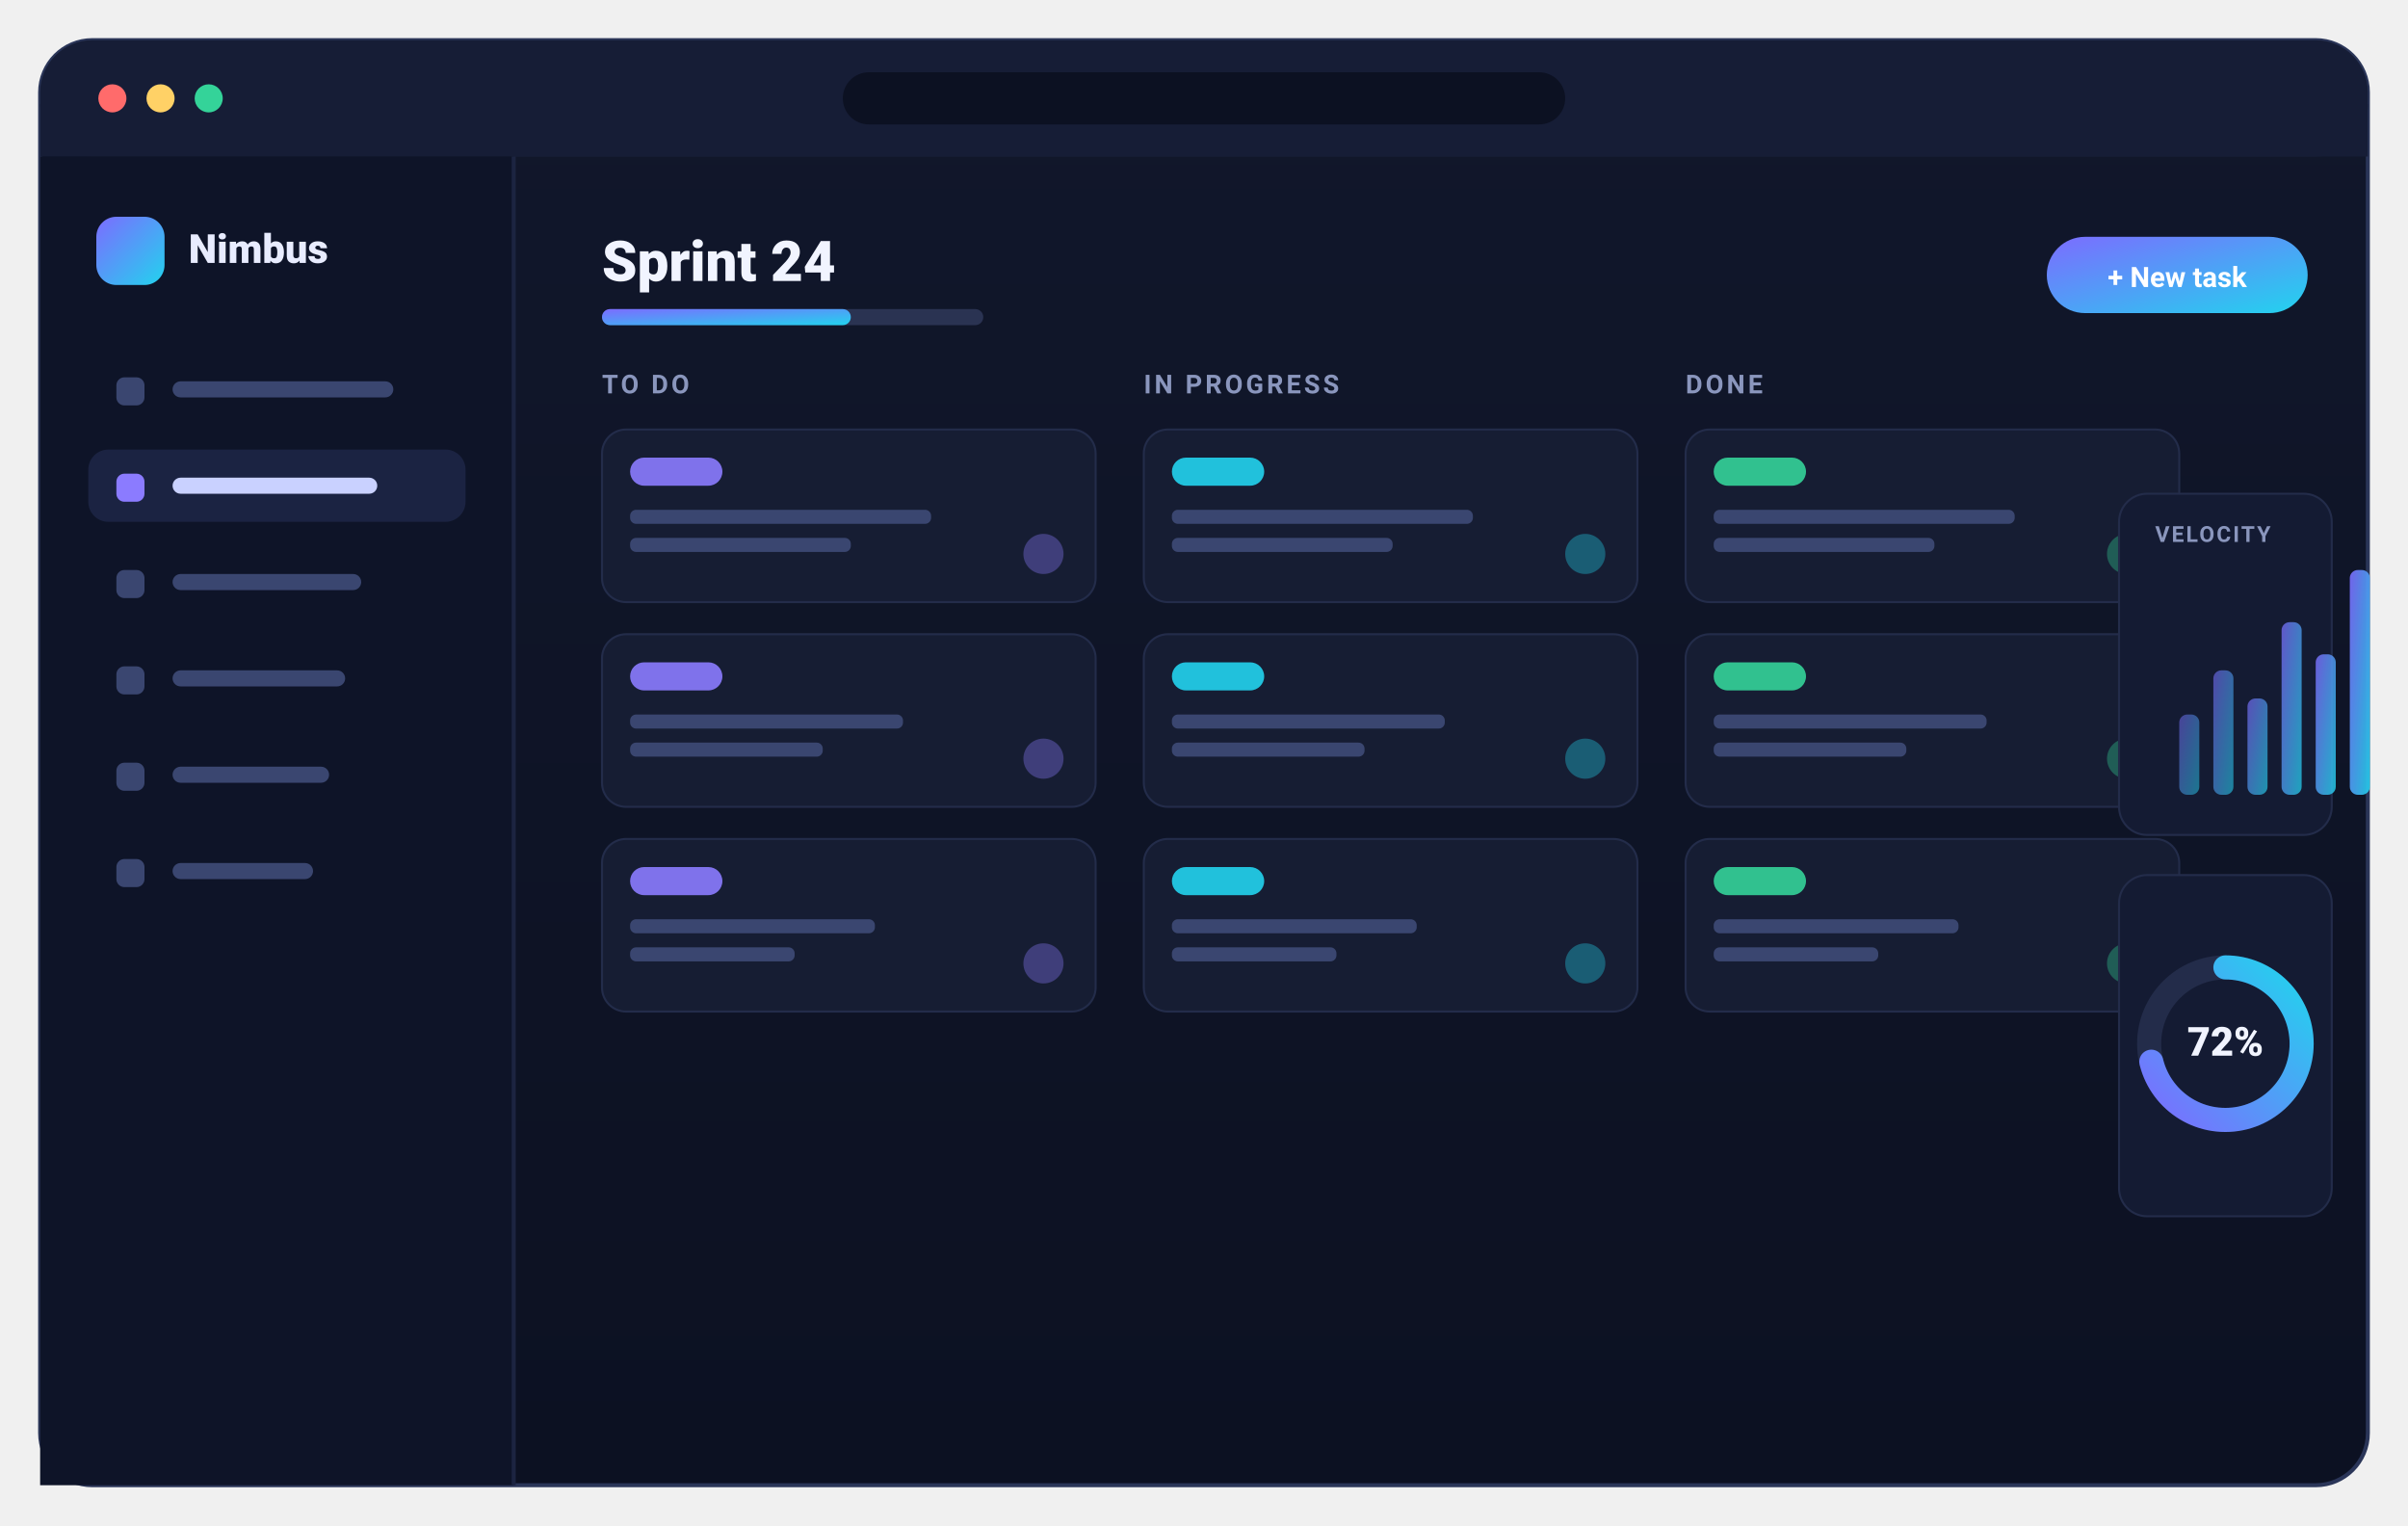
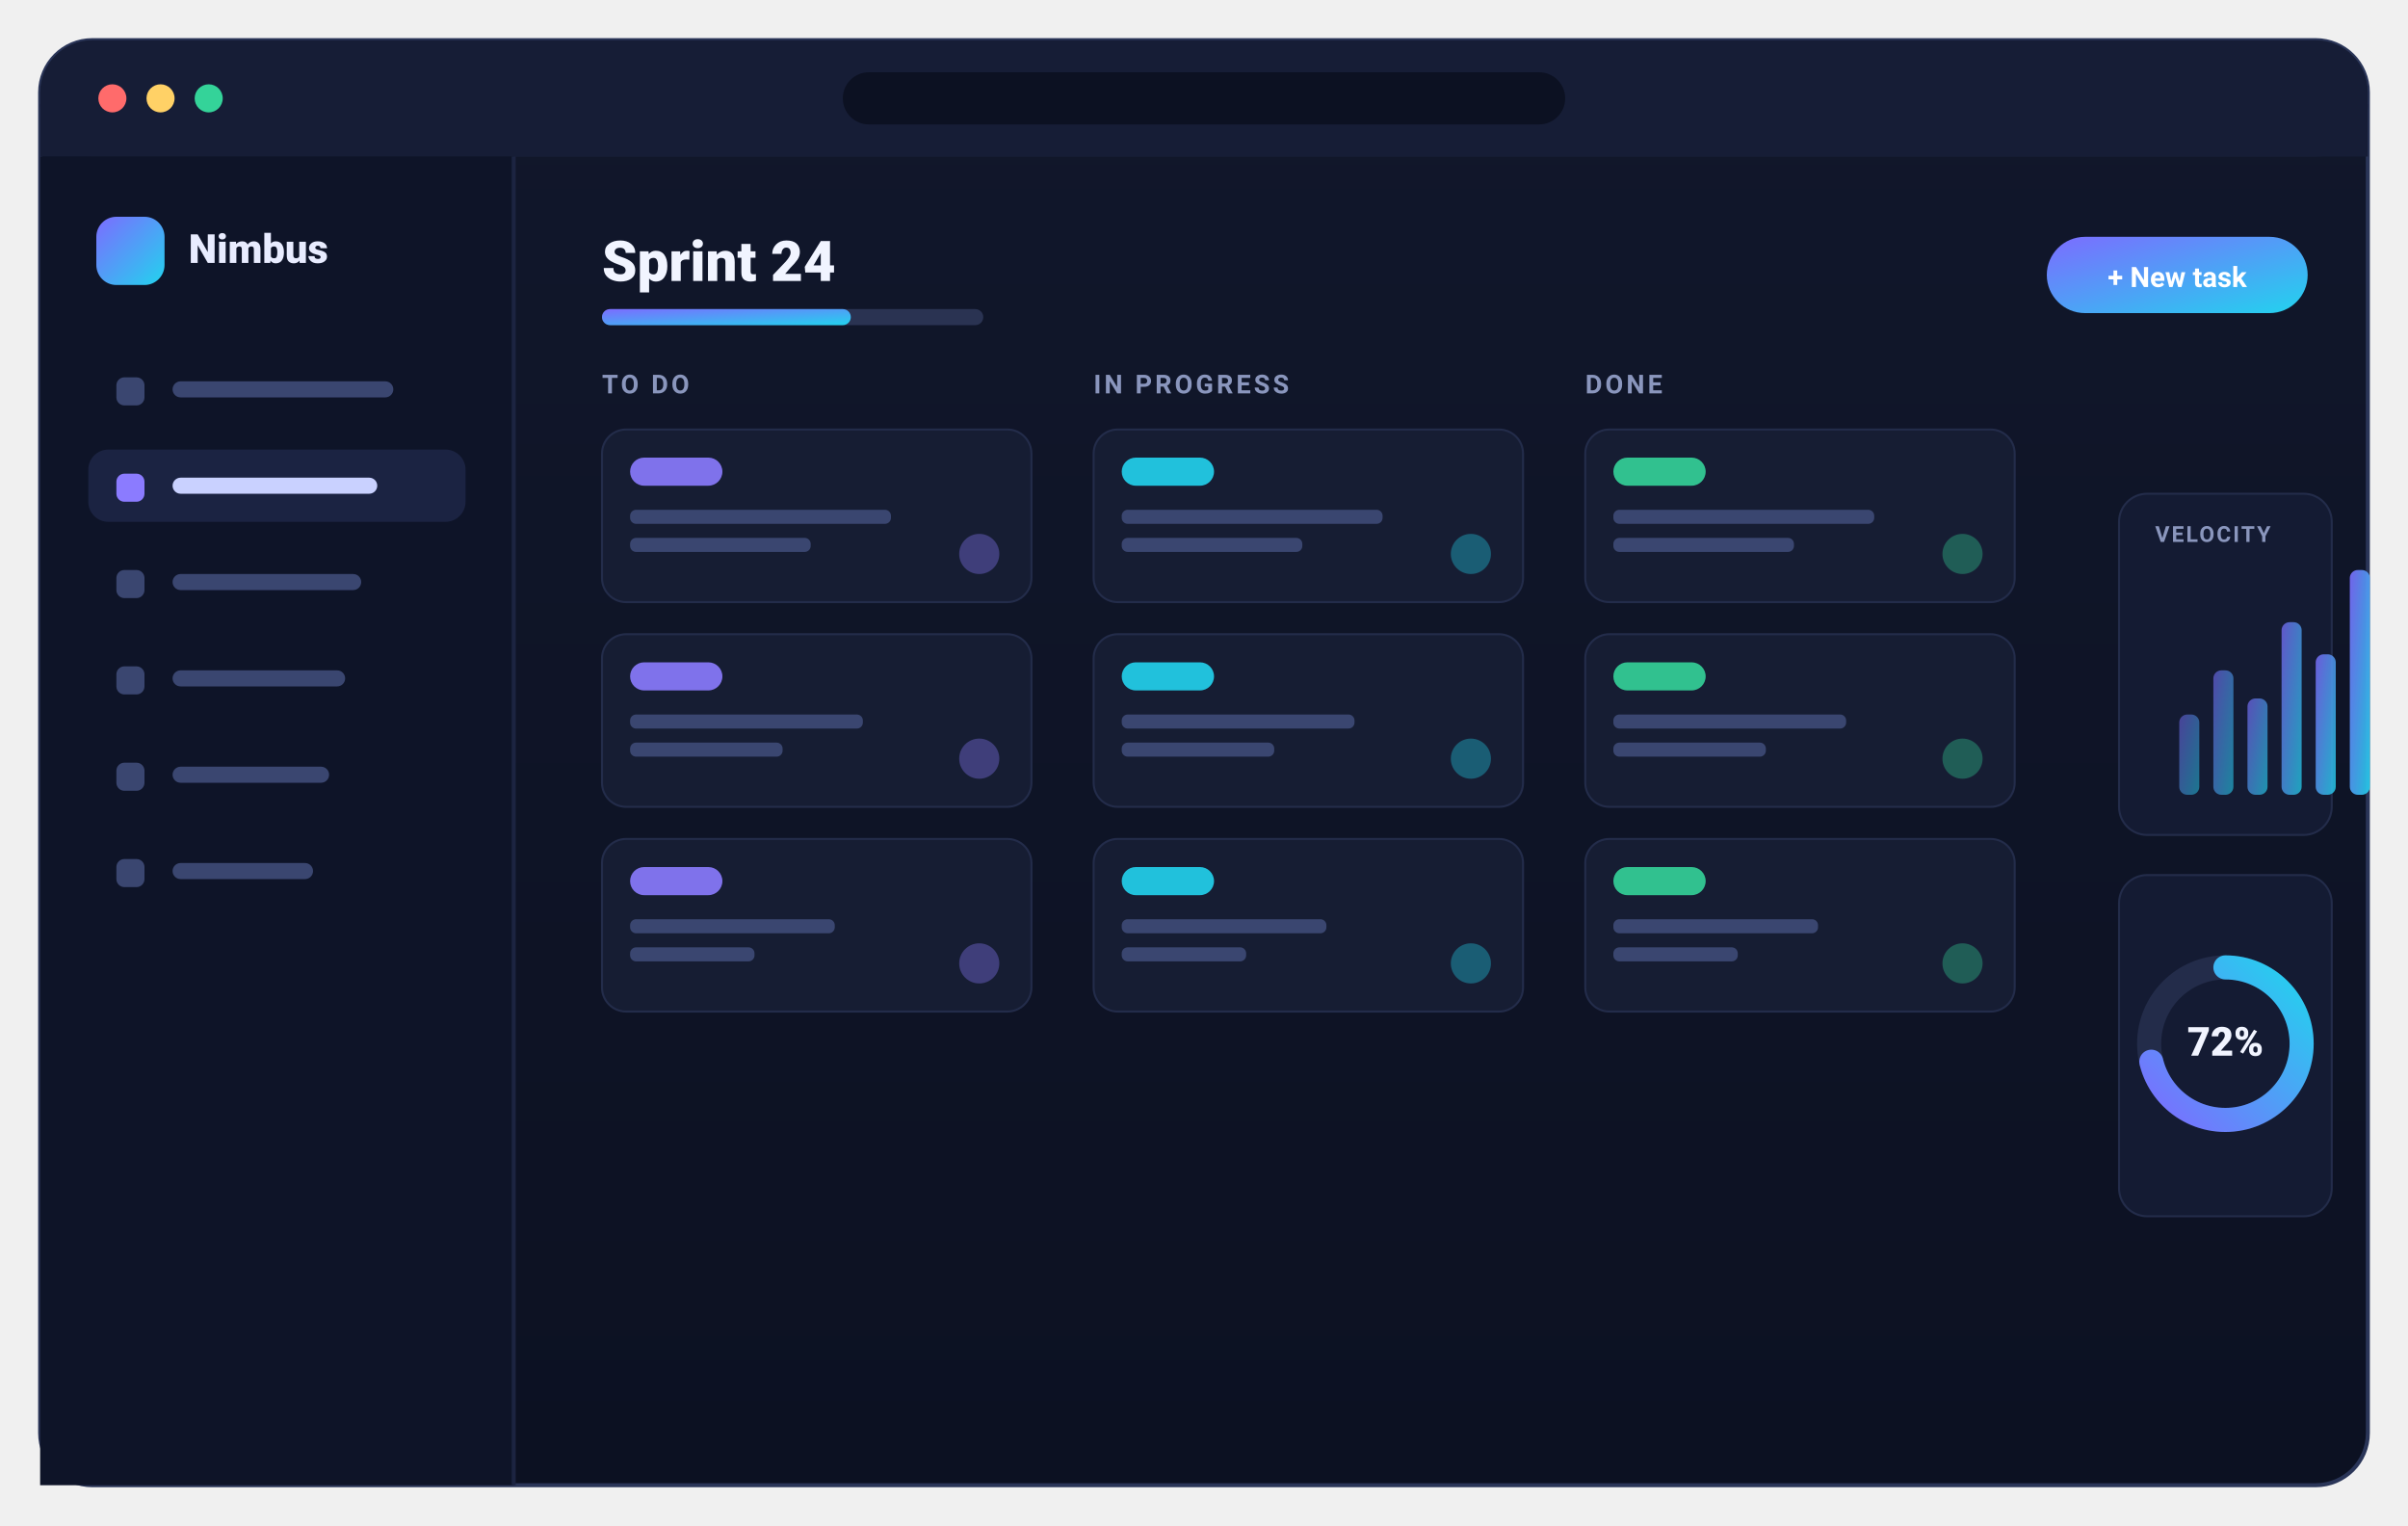
<svg xmlns="http://www.w3.org/2000/svg" viewBox="0 0 1200 760">
  <defs>
    <linearGradient id="acc" x1="0" y1="0" x2="1" y2="1">
      <stop offset="0" stop-color="#7c6cff" />
      <stop offset="1" stop-color="#22d3ee" />
    </linearGradient>
    <linearGradient id="win" x1="0" y1="0" x2="0" y2="1">
      <stop offset="0" stop-color="#11172b" />
      <stop offset="1" stop-color="#0c1122" />
    </linearGradient>
  </defs>
  <rect x="20" y="20" width="1160" height="720" rx="26" fill="url(#win)" stroke="#2a3558" stroke-width="2" />
  <rect x="20" y="20" width="1160" height="58" rx="26" fill="#161d36" />
  <rect x="20" y="52" width="1160" height="26" fill="#161d36" />
  <circle cx="56" cy="49" r="7" fill="#ff6b6b" />
  <circle cx="80" cy="49" r="7" fill="#ffd166" />
  <circle cx="104" cy="49" r="7" fill="#34d399" />
  <rect x="420" y="36" width="360" height="26" rx="13" fill="#0c1122" />
  <rect x="20" y="78" width="236" height="662" fill="#0e1428" />
  <rect x="255" y="78" width="2" height="662" fill="#1c2441" />
  <rect x="48" y="108" width="34" height="34" rx="10" fill="url(#acc)" />
  <text x="94" y="131" font-family="system-ui, -apple-system, 'Segoe UI', Roboto, sans-serif" font-size="20" font-weight="800" fill="#e8ecff">Nimbus</text>
  <rect x="44" y="176" width="188" height="36" rx="10" fill="none" />
  <rect x="58" y="188" width="14" height="14" rx="4" fill="#3a4670" />
  <rect x="86" y="190" width="110" height="8" rx="4" fill="#3a4670" />
  <rect x="44" y="224" width="188" height="36" rx="10" fill="#1b2342" />
  <rect x="58" y="236" width="14" height="14" rx="4" fill="#8b7bff" />
  <rect x="86" y="238" width="102" height="8" rx="4" fill="#c9d1ff" />
  <rect x="44" y="272" width="188" height="36" rx="10" fill="none" />
  <rect x="58" y="284" width="14" height="14" rx="4" fill="#3a4670" />
  <rect x="86" y="286" width="94" height="8" rx="4" fill="#3a4670" />
  <rect x="44" y="320" width="188" height="36" rx="10" fill="none" />
  <rect x="58" y="332" width="14" height="14" rx="4" fill="#3a4670" />
  <rect x="86" y="334" width="86" height="8" rx="4" fill="#3a4670" />
  <rect x="44" y="368" width="188" height="36" rx="10" fill="none" />
  <rect x="58" y="380" width="14" height="14" rx="4" fill="#3a4670" />
  <rect x="86" y="382" width="78" height="8" rx="4" fill="#3a4670" />
  <rect x="44" y="416" width="188" height="36" rx="10" fill="none" />
  <rect x="58" y="428" width="14" height="14" rx="4" fill="#3a4670" />
  <rect x="86" y="430" width="70" height="8" rx="4" fill="#3a4670" />
  <text x="300" y="140" font-family="system-ui, -apple-system, 'Segoe UI', Roboto, sans-serif" font-size="28" font-weight="800" fill="#f1f4ff">Sprint 24</text>
  <rect x="300" y="154" width="190" height="8" rx="4" fill="#2a3352" />
  <rect x="300" y="154" width="124" height="8" rx="4" fill="url(#acc)" />
  <rect x="1020" y="118" width="130" height="38" rx="19" fill="url(#acc)" />
  <text x="1085" y="143" text-anchor="middle" font-family="system-ui, -apple-system, 'Segoe UI', Roboto, sans-serif" font-size="14" font-weight="700" fill="#fff">+ New task</text>
  <text x="300" y="196" font-family="system-ui, -apple-system, 'Segoe UI', Roboto, sans-serif" font-size="13" font-weight="700" fill="#8a96bd" letter-spacing="1.5">TO DO</text>
-   <rect x="300" y="214" width="246" height="86" rx="12" fill="#161d33" stroke="#232c4a" />
+   <rect x="300" y="214" width="214" height="86" rx="12" fill="#161d33" stroke="#232c4a" />
  <rect x="314" y="228" width="46" height="14" rx="7" fill="#8b7bff" opacity=".9" />
-   <rect x="314" y="254" width="150" height="7" rx="3" fill="#3a4670" />
-   <rect x="314" y="268" width="110" height="7" rx="3" fill="#3a4670" />
-   <circle cx="520" cy="276" r="10" fill="#8b7bff" opacity=".35" />
-   <rect x="300" y="316" width="246" height="86" rx="12" fill="#161d33" stroke="#232c4a" />
+   <rect x="314" y="254" width="130" height="7" rx="3" fill="#3a4670" />
+   <rect x="314" y="268" width="90" height="7" rx="3" fill="#3a4670" />
+   <circle cx="488" cy="276" r="10" fill="#8b7bff" opacity=".35" />
+   <rect x="300" y="316" width="214" height="86" rx="12" fill="#161d33" stroke="#232c4a" />
  <rect x="314" y="330" width="46" height="14" rx="7" fill="#8b7bff" opacity=".9" />
-   <rect x="314" y="356" width="136" height="7" rx="3" fill="#3a4670" />
-   <rect x="314" y="370" width="96" height="7" rx="3" fill="#3a4670" />
-   <circle cx="520" cy="378" r="10" fill="#8b7bff" opacity=".35" />
-   <rect x="300" y="418" width="246" height="86" rx="12" fill="#161d33" stroke="#232c4a" />
+   <rect x="314" y="356" width="116" height="7" rx="3" fill="#3a4670" />
+   <rect x="314" y="370" width="76" height="7" rx="3" fill="#3a4670" />
+   <circle cx="488" cy="378" r="10" fill="#8b7bff" opacity=".35" />
+   <rect x="300" y="418" width="214" height="86" rx="12" fill="#161d33" stroke="#232c4a" />
  <rect x="314" y="432" width="46" height="14" rx="7" fill="#8b7bff" opacity=".9" />
-   <rect x="314" y="458" width="122" height="7" rx="3" fill="#3a4670" />
-   <rect x="314" y="472" width="82" height="7" rx="3" fill="#3a4670" />
-   <circle cx="520" cy="480" r="10" fill="#8b7bff" opacity=".35" />
-   <text x="570" y="196" font-family="system-ui, -apple-system, 'Segoe UI', Roboto, sans-serif" font-size="13" font-weight="700" fill="#8a96bd" letter-spacing="1.5">IN PROGRESS</text>
-   <rect x="570" y="214" width="246" height="86" rx="12" fill="#161d33" stroke="#232c4a" />
-   <rect x="584" y="228" width="46" height="14" rx="7" fill="#22d3ee" opacity=".9" />
-   <rect x="584" y="254" width="150" height="7" rx="3" fill="#3a4670" />
-   <rect x="584" y="268" width="110" height="7" rx="3" fill="#3a4670" />
-   <circle cx="790" cy="276" r="10" fill="#22d3ee" opacity=".35" />
-   <rect x="570" y="316" width="246" height="86" rx="12" fill="#161d33" stroke="#232c4a" />
-   <rect x="584" y="330" width="46" height="14" rx="7" fill="#22d3ee" opacity=".9" />
-   <rect x="584" y="356" width="136" height="7" rx="3" fill="#3a4670" />
-   <rect x="584" y="370" width="96" height="7" rx="3" fill="#3a4670" />
-   <circle cx="790" cy="378" r="10" fill="#22d3ee" opacity=".35" />
-   <rect x="570" y="418" width="246" height="86" rx="12" fill="#161d33" stroke="#232c4a" />
-   <rect x="584" y="432" width="46" height="14" rx="7" fill="#22d3ee" opacity=".9" />
-   <rect x="584" y="458" width="122" height="7" rx="3" fill="#3a4670" />
-   <rect x="584" y="472" width="82" height="7" rx="3" fill="#3a4670" />
-   <circle cx="790" cy="480" r="10" fill="#22d3ee" opacity=".35" />
-   <text x="840" y="196" font-family="system-ui, -apple-system, 'Segoe UI', Roboto, sans-serif" font-size="13" font-weight="700" fill="#8a96bd" letter-spacing="1.5">DONE</text>
-   <rect x="840" y="214" width="246" height="86" rx="12" fill="#161d33" stroke="#232c4a" />
-   <rect x="854" y="228" width="46" height="14" rx="7" fill="#34d399" opacity=".9" />
-   <rect x="854" y="254" width="150" height="7" rx="3" fill="#3a4670" />
-   <rect x="854" y="268" width="110" height="7" rx="3" fill="#3a4670" />
-   <circle cx="1060" cy="276" r="10" fill="#34d399" opacity=".35" />
-   <rect x="840" y="316" width="246" height="86" rx="12" fill="#161d33" stroke="#232c4a" />
-   <rect x="854" y="330" width="46" height="14" rx="7" fill="#34d399" opacity=".9" />
-   <rect x="854" y="356" width="136" height="7" rx="3" fill="#3a4670" />
-   <rect x="854" y="370" width="96" height="7" rx="3" fill="#3a4670" />
-   <circle cx="1060" cy="378" r="10" fill="#34d399" opacity=".35" />
-   <rect x="840" y="418" width="246" height="86" rx="12" fill="#161d33" stroke="#232c4a" />
-   <rect x="854" y="432" width="46" height="14" rx="7" fill="#34d399" opacity=".9" />
-   <rect x="854" y="458" width="122" height="7" rx="3" fill="#3a4670" />
-   <rect x="854" y="472" width="82" height="7" rx="3" fill="#3a4670" />
-   <circle cx="1060" cy="480" r="10" fill="#34d399" opacity=".35" />
+   <rect x="314" y="458" width="102" height="7" rx="3" fill="#3a4670" />
+   <rect x="314" y="472" width="62" height="7" rx="3" fill="#3a4670" />
+   <circle cx="488" cy="480" r="10" fill="#8b7bff" opacity=".35" />
+   <text x="545" y="196" font-family="system-ui, -apple-system, 'Segoe UI', Roboto, sans-serif" font-size="13" font-weight="700" fill="#8a96bd" letter-spacing="1.5">IN PROGRESS</text>
+   <rect x="545" y="214" width="214" height="86" rx="12" fill="#161d33" stroke="#232c4a" />
+   <rect x="559" y="228" width="46" height="14" rx="7" fill="#22d3ee" opacity=".9" />
+   <rect x="559" y="254" width="130" height="7" rx="3" fill="#3a4670" />
+   <rect x="559" y="268" width="90" height="7" rx="3" fill="#3a4670" />
+   <circle cx="733" cy="276" r="10" fill="#22d3ee" opacity=".35" />
+   <rect x="545" y="316" width="214" height="86" rx="12" fill="#161d33" stroke="#232c4a" />
+   <rect x="559" y="330" width="46" height="14" rx="7" fill="#22d3ee" opacity=".9" />
+   <rect x="559" y="356" width="116" height="7" rx="3" fill="#3a4670" />
+   <rect x="559" y="370" width="76" height="7" rx="3" fill="#3a4670" />
+   <circle cx="733" cy="378" r="10" fill="#22d3ee" opacity=".35" />
+   <rect x="545" y="418" width="214" height="86" rx="12" fill="#161d33" stroke="#232c4a" />
+   <rect x="559" y="432" width="46" height="14" rx="7" fill="#22d3ee" opacity=".9" />
+   <rect x="559" y="458" width="102" height="7" rx="3" fill="#3a4670" />
+   <rect x="559" y="472" width="62" height="7" rx="3" fill="#3a4670" />
+   <circle cx="733" cy="480" r="10" fill="#22d3ee" opacity=".35" />
+   <text x="790" y="196" font-family="system-ui, -apple-system, 'Segoe UI', Roboto, sans-serif" font-size="13" font-weight="700" fill="#8a96bd" letter-spacing="1.5">DONE</text>
+   <rect x="790" y="214" width="214" height="86" rx="12" fill="#161d33" stroke="#232c4a" />
+   <rect x="804" y="228" width="46" height="14" rx="7" fill="#34d399" opacity=".9" />
+   <rect x="804" y="254" width="130" height="7" rx="3" fill="#3a4670" />
+   <rect x="804" y="268" width="90" height="7" rx="3" fill="#3a4670" />
+   <circle cx="978" cy="276" r="10" fill="#34d399" opacity=".35" />
+   <rect x="790" y="316" width="214" height="86" rx="12" fill="#161d33" stroke="#232c4a" />
+   <rect x="804" y="330" width="46" height="14" rx="7" fill="#34d399" opacity=".9" />
+   <rect x="804" y="356" width="116" height="7" rx="3" fill="#3a4670" />
+   <rect x="804" y="370" width="76" height="7" rx="3" fill="#3a4670" />
+   <circle cx="978" cy="378" r="10" fill="#34d399" opacity=".35" />
+   <rect x="790" y="418" width="214" height="86" rx="12" fill="#161d33" stroke="#232c4a" />
+   <rect x="804" y="432" width="46" height="14" rx="7" fill="#34d399" opacity=".9" />
+   <rect x="804" y="458" width="102" height="7" rx="3" fill="#3a4670" />
+   <rect x="804" y="472" width="62" height="7" rx="3" fill="#3a4670" />
+   <circle cx="978" cy="480" r="10" fill="#34d399" opacity=".35" />
  <rect x="1056" y="246" width="106" height="170" rx="14" fill="#141b33" stroke="#232c4a" />
  <rect x="1086" y="356" width="10" height="40" rx="4" fill="url(#acc)" opacity="0.5" />
  <rect x="1103" y="334" width="10" height="62" rx="4" fill="url(#acc)" opacity="0.58" />
  <rect x="1120" y="348" width="10" height="48" rx="4" fill="url(#acc)" opacity="0.66" />
  <rect x="1137" y="310" width="10" height="86" rx="4" fill="url(#acc)" opacity="0.74" />
  <rect x="1154" y="326" width="10" height="70" rx="4" fill="url(#acc)" opacity="0.82" />
  <rect x="1171" y="284" width="10" height="112" rx="4" fill="url(#acc)" opacity="0.9" />
  <text x="1074" y="270" font-family="system-ui, -apple-system, 'Segoe UI', Roboto, sans-serif" font-size="11" font-weight="700" fill="#8a96bd" letter-spacing="1">VELOCITY</text>
  <rect x="1056" y="436" width="106" height="170" rx="14" fill="#141b33" stroke="#232c4a" />
  <circle cx="1109" cy="520" r="38" fill="none" stroke="#232c4a" stroke-width="12" />
  <circle cx="1109" cy="520" r="38" fill="none" stroke="url(#acc)" stroke-width="12" stroke-dasharray="170 240" stroke-linecap="round" transform="rotate(-90 1109 520)" />
  <text x="1109" y="526" text-anchor="middle" font-family="system-ui, -apple-system, 'Segoe UI', Roboto, sans-serif" font-size="20" font-weight="800" fill="#f1f4ff">72%</text>
</svg>
